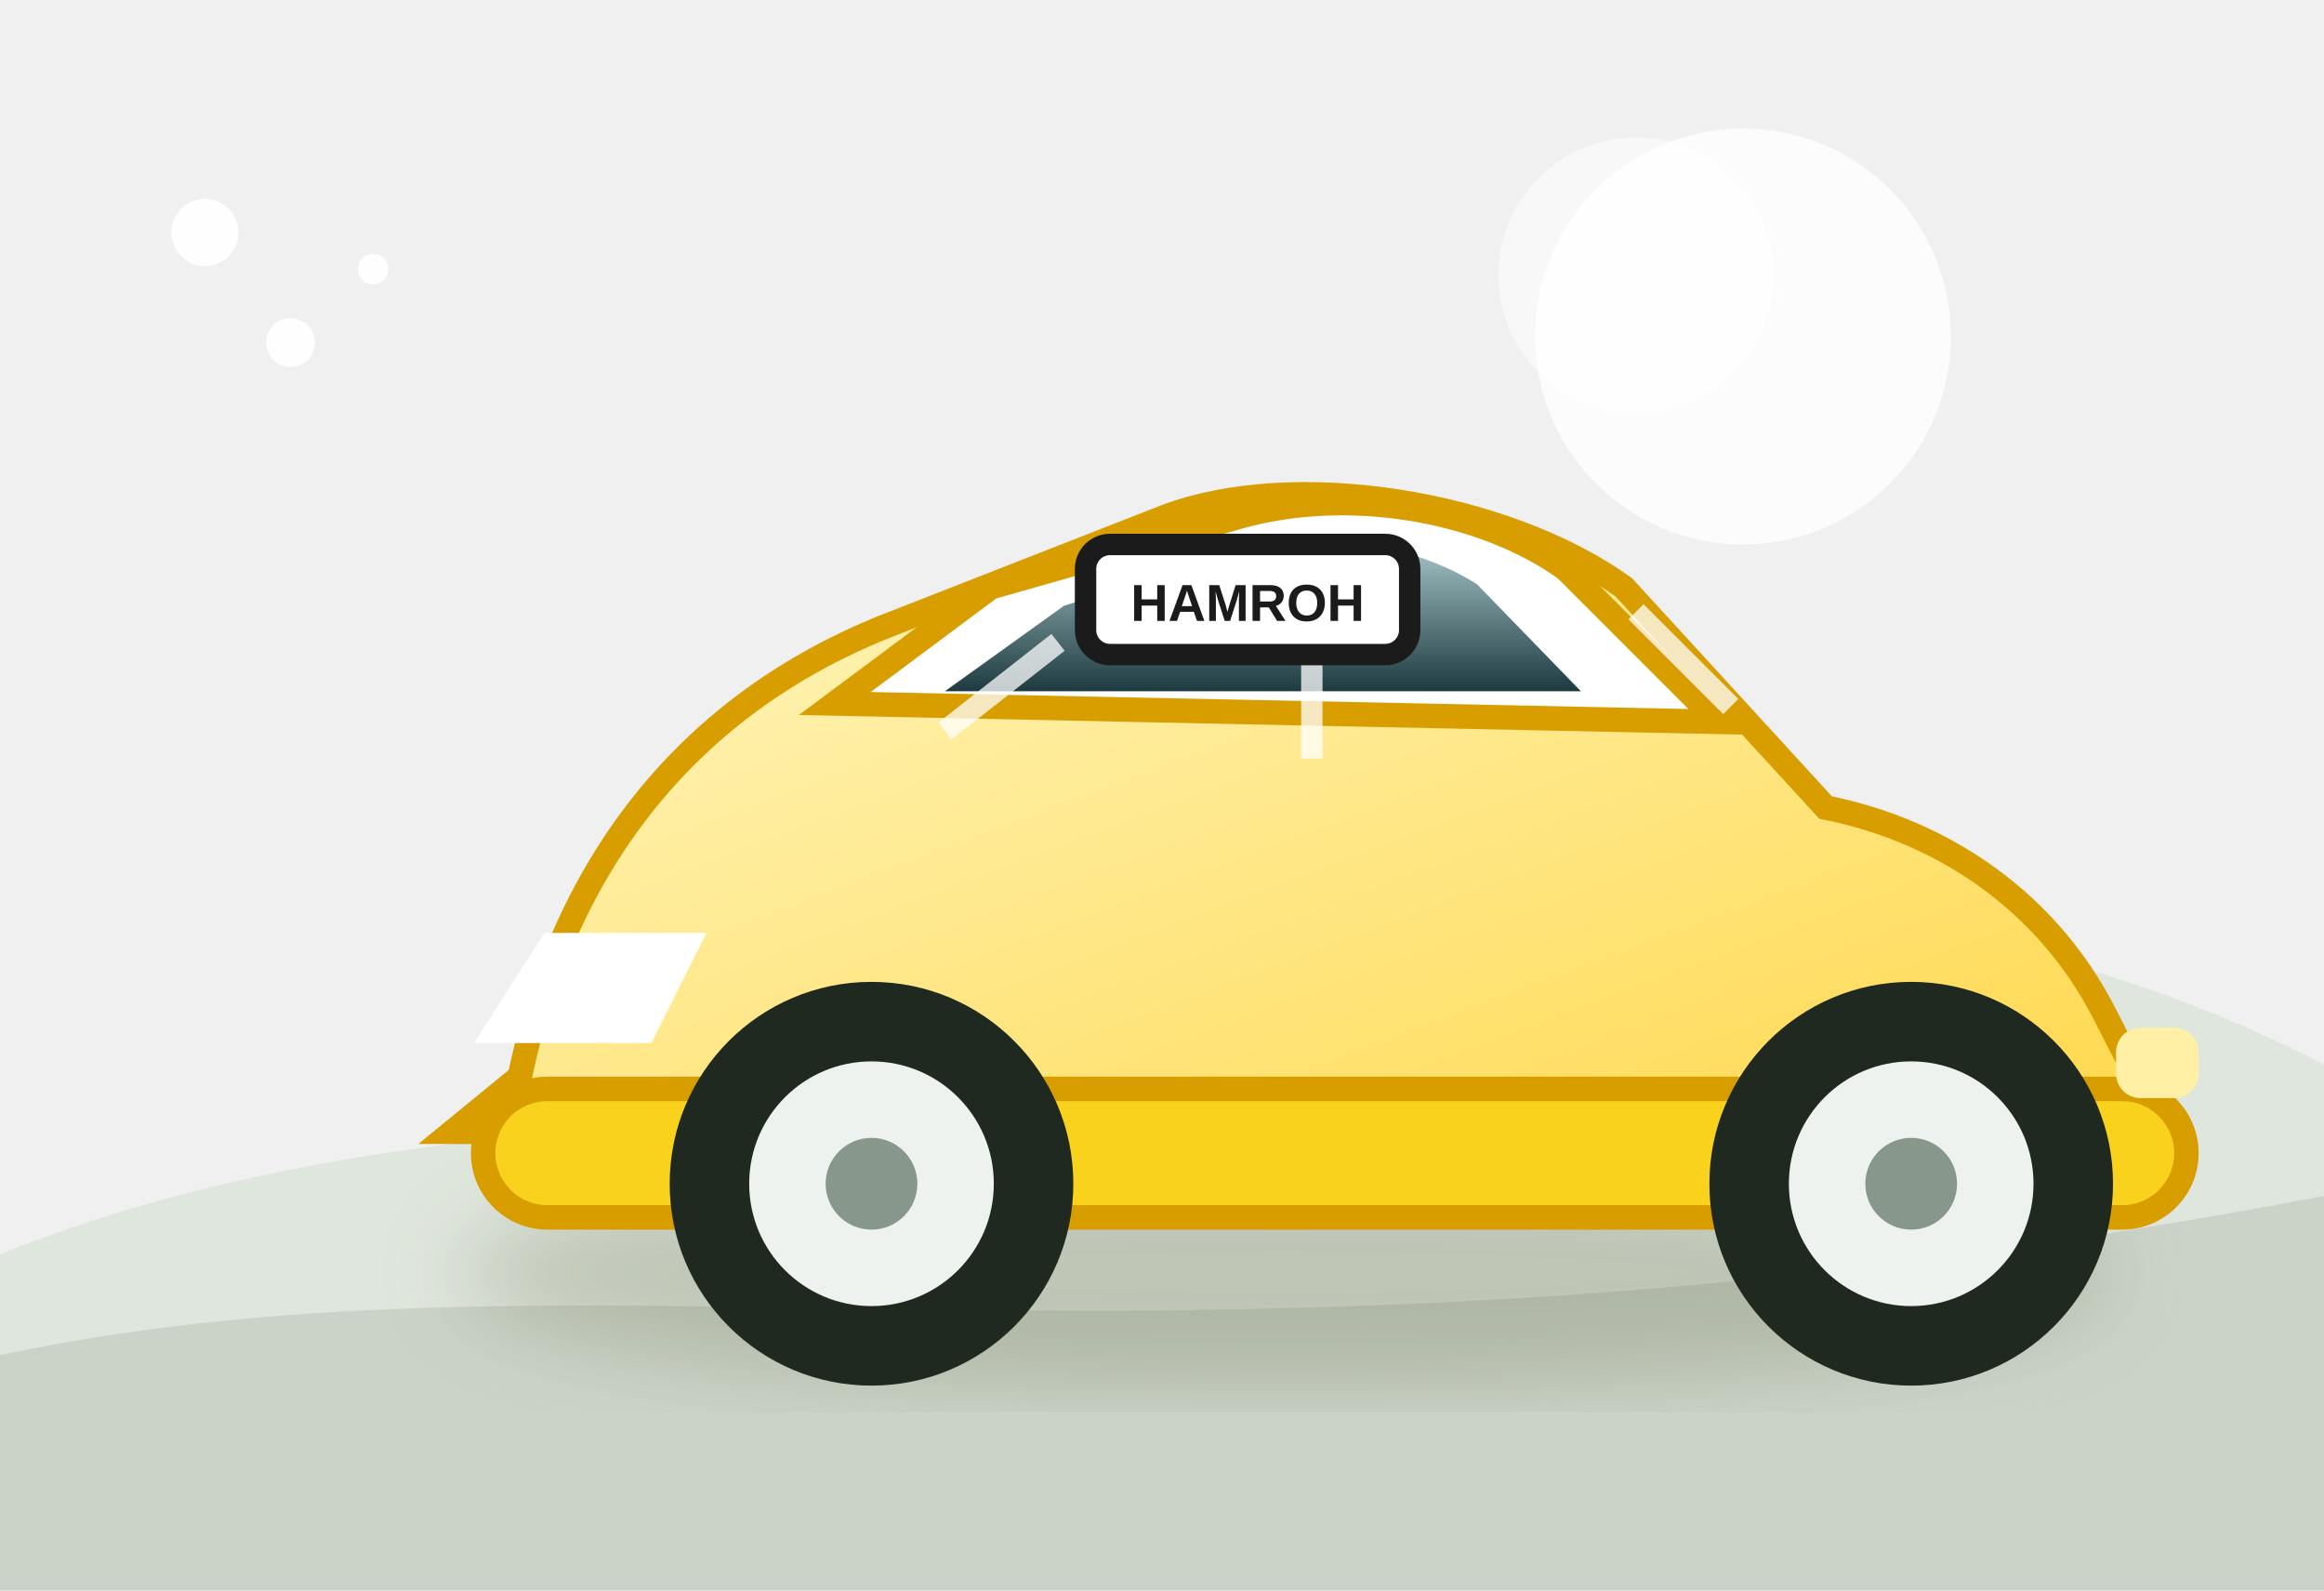
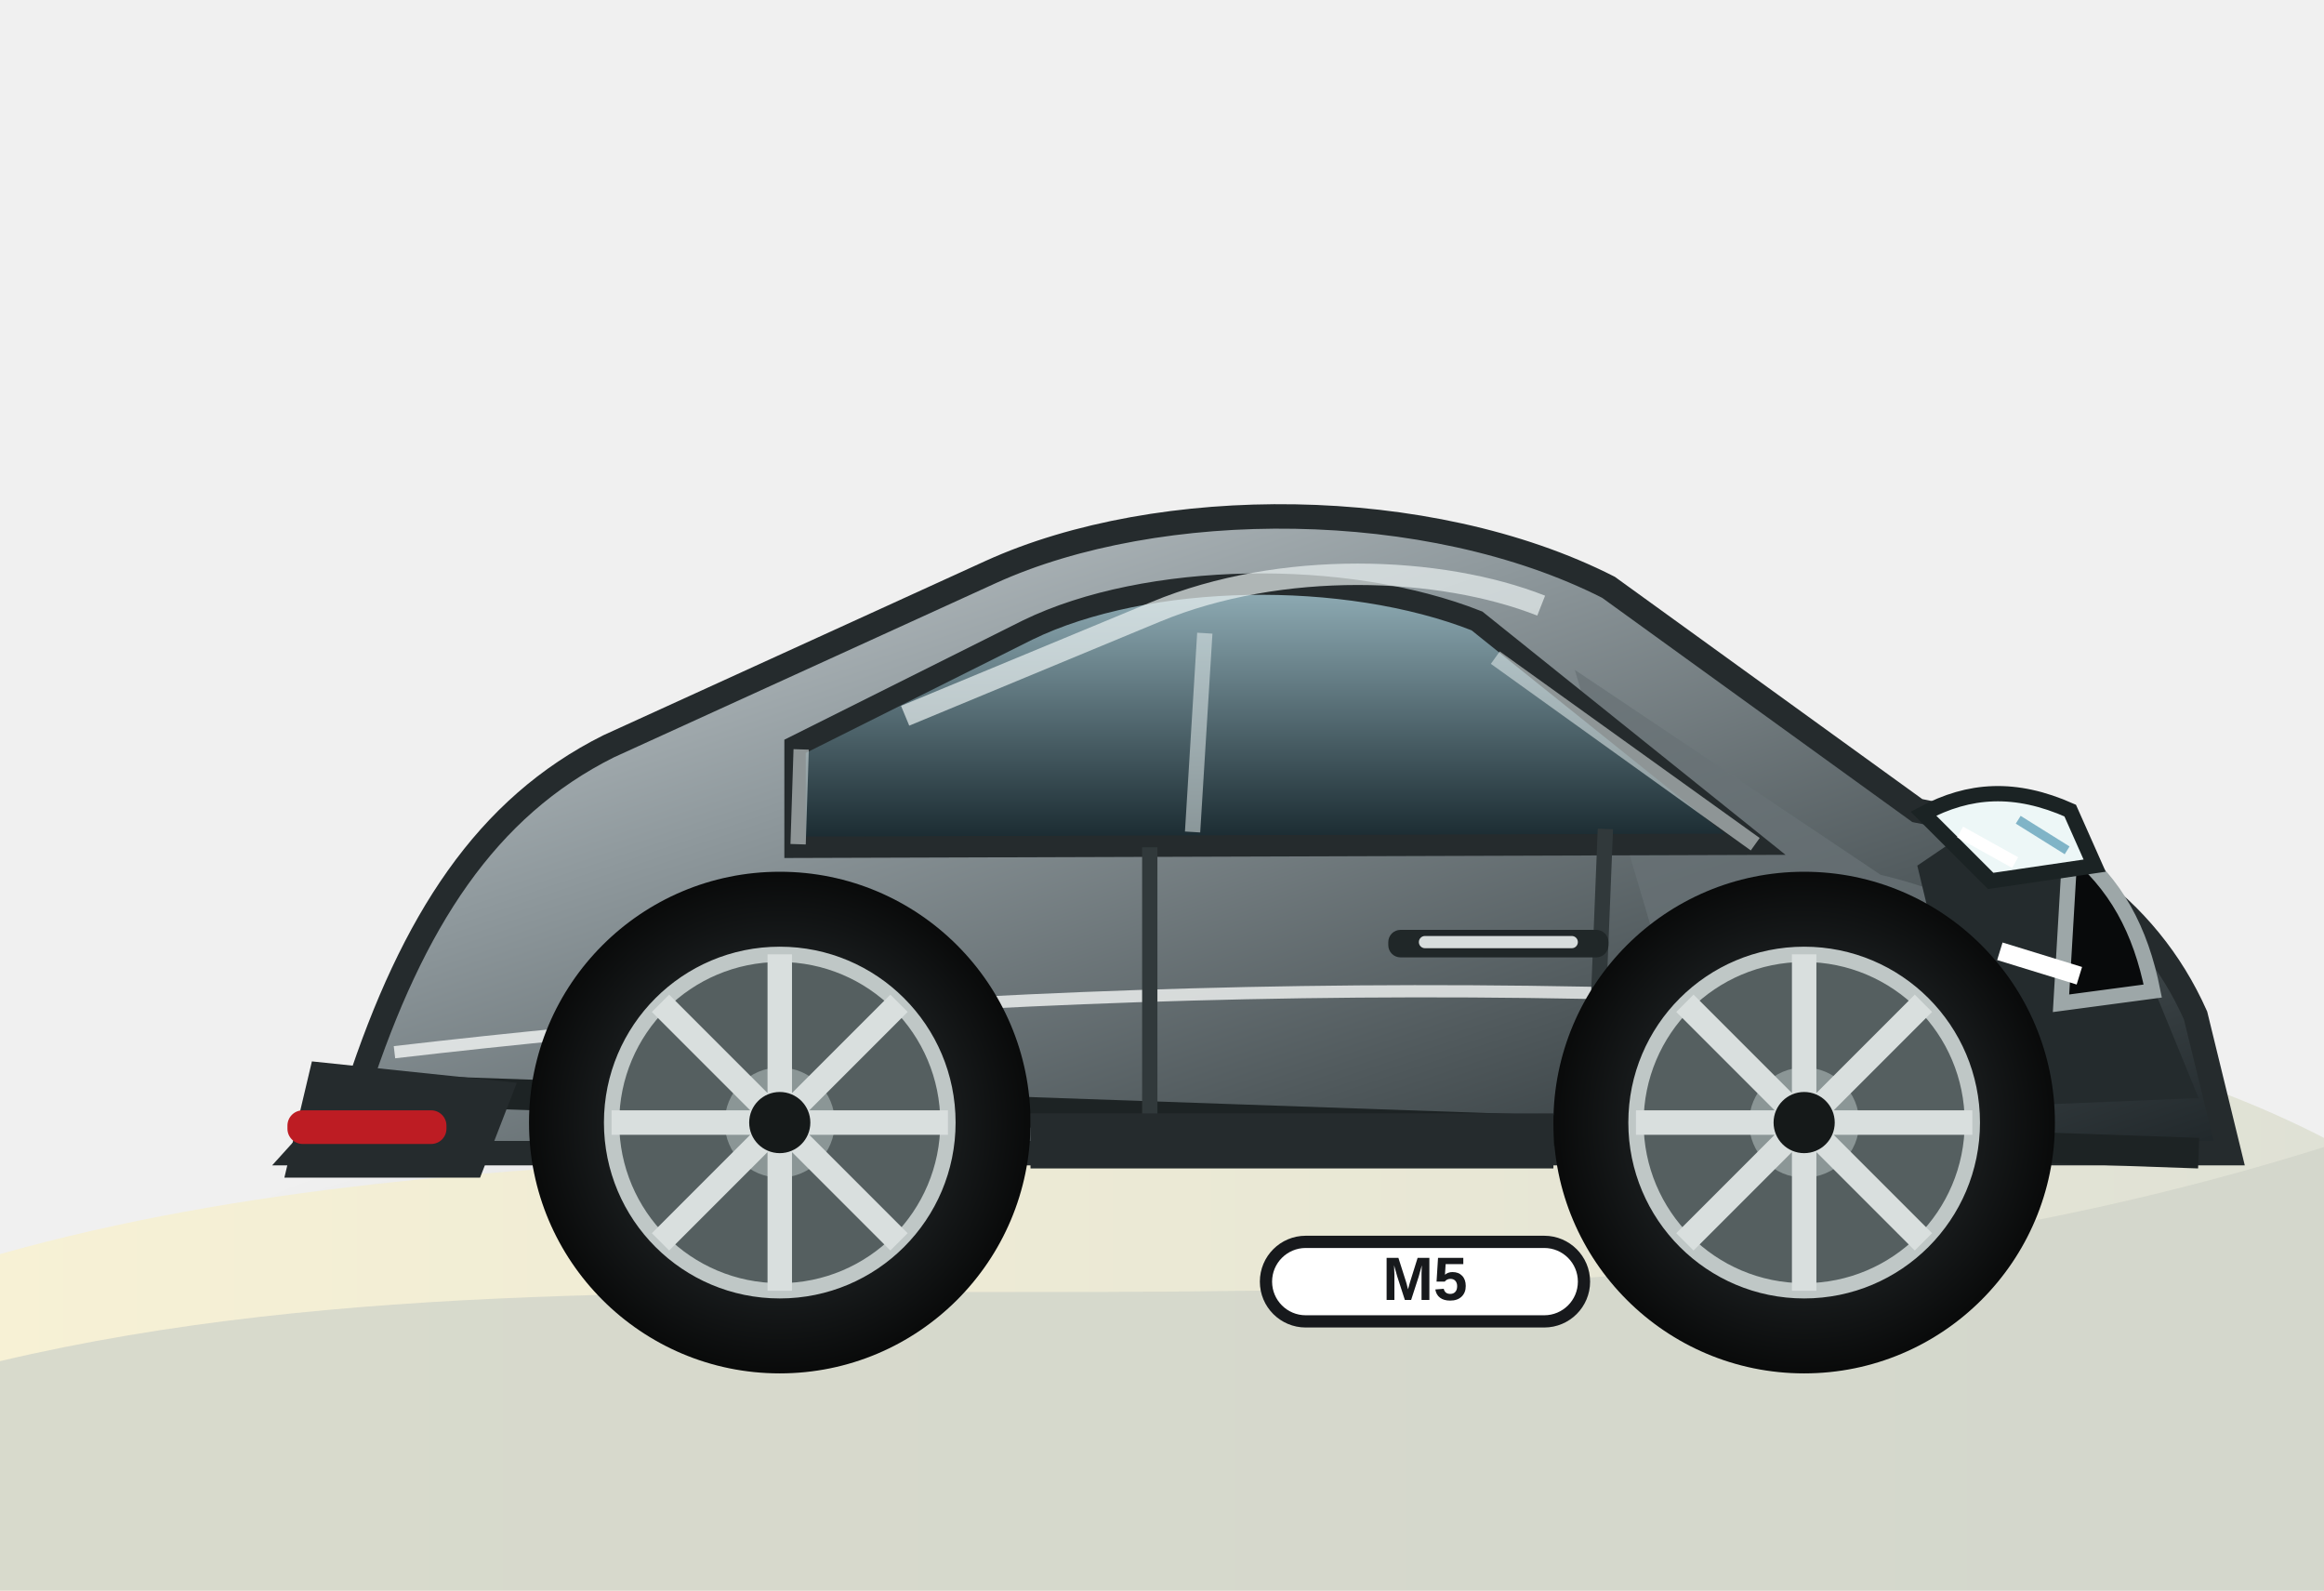
- <svg xmlns="http://www.w3.org/2000/svg" viewBox="0 0 760 520" role="img" aria-label="Zamonaviy sariq taksi">
+ <svg xmlns="http://www.w3.org/2000/svg" viewBox="0 0 760 520" role="img" aria-label="Zamonaviy BMW M5 sport avtomobili">
  <defs>
-     <linearGradient id="sky" x1="0" y1="0" x2="1" y2="1">
-       <stop stop-color="#fff8c7" />
-       <stop offset="1" stop-color="#ffd84d" />
+     <linearGradient id="paint" x1="0" y1="0" x2="1" y2="1">
+       <stop stop-color="#cfd5d8" />
+       <stop offset=".35" stop-color="#8f999d" />
+       <stop offset=".72" stop-color="#4f585b" />
+       <stop offset="1" stop-color="#20272a" />
    </linearGradient>
-     <linearGradient id="glass" x1="0" y1="0" x2="0" y2="1">
-       <stop stop-color="#a9c8ca" />
-       <stop offset="1" stop-color="#1d3a40" />
+     <linearGradient id="window" x1="0" y1="0" x2="0" y2="1">
+       <stop stop-color="#91aeb7" />
+       <stop offset="1" stop-color="#17272d" />
    </linearGradient>
+     <linearGradient id="road" x1="0" y1="0" x2="1" y2="0">
+       <stop stop-color="#f7f1d5" />
+       <stop offset="1" stop-color="#dfe1d5" />
+     </linearGradient>
+     <radialGradient id="wheel">
+       <stop stop-color="#9aa7a7" />
+       <stop offset=".18" stop-color="#3e484a" />
+       <stop offset=".7" stop-color="#171a1b" />
+       <stop offset="1" stop-color="#090a0a" />
+     </radialGradient>
    <filter id="shadow">
-       <feGaussianBlur stdDeviation="14" />
+       <feGaussianBlur stdDeviation="13" />
    </filter>
  </defs>
-   <circle cx="570" cy="110" r="68" fill="#fff" opacity=".78" />
-   <circle cx="535" cy="90" r="45" fill="#fff" opacity=".55" />
-   <path d="M0 410C150 350 300 380 430 330c130-50 240-28 330 18v172H0z" fill="#dfe6dd" />
-   <path d="M0 443c200-42 380 20 760-52v129H0z" fill="#cbd3c8" />
-   <ellipse cx="420" cy="416" rx="270" ry="38" fill="#4d552f" opacity=".22" filter="url(#shadow)" />
-   <g transform="translate(15 50)">
-     <path d="M155 302c15-72 57-122 119-147l92-36c42-16 111-5 150 23l66 72c40 8 73 32 91 67l20 39H133z" fill="url(#sky)" stroke="#d89e00" stroke-width="8" />
-     <path d="M258 180l51-38 81-23c35-10 79-3 107 17l50 50z" fill="#fff" stroke="#d89e00" stroke-width="8" />
-     <path d="M294 176l39-28 55-17c26-8 58-4 80 10l34 35z" fill="url(#glass)" />
-     <path d="M414 141v57M331 160l-37 29M520 150l31 31" stroke="#fff" stroke-width="7" opacity=".75" />
-     <rect x="143" y="306" width="557" height="42" rx="21" fill="#f8d21c" stroke="#d89e00" stroke-width="8" />
-     <rect x="340" y="128" width="106" height="36" rx="8" fill="#fff" stroke="#1b1b1b" stroke-width="7" />
-     <text x="393" y="153" text-anchor="middle" font-family="Arial,sans-serif" font-size="17" font-weight="800" fill="#1b1b1b">HAMROH</text>
-     <circle cx="270" cy="337" r="66" fill="#20291f" />
-     <circle cx="270" cy="337" r="40" fill="#edf2ee" />
-     <circle cx="270" cy="337" r="15" fill="#87978c" />
-     <circle cx="610" cy="337" r="66" fill="#20291f" />
-     <circle cx="610" cy="337" r="40" fill="#edf2ee" />
-     <circle cx="610" cy="337" r="15" fill="#87978c" />
-     <path d="M140 291h58l18-36h-53z" fill="#fff" />
-     <rect x="677" y="286" width="27" height="23" rx="8" fill="#fff0a6" />
+   <ellipse cx="395" cy="425" rx="305" ry="38" fill="#242a28" opacity=".22" filter="url(#shadow)" />
+   <path d="M0 410C160 365 330 390 480 350c104-28 202-18 280 22v148H0z" fill="url(#road)" />
+   <path d="M0 445c220-52 490 15 760-70v145H0z" fill="#d1d4c9" opacity=".8" />
+   <g transform="translate(5 38)">
+     <path d="M112 318c18-55 42-92 82-112l125-57c55-25 143-25 202 5l101 73c42 8 75 31 91 67l11 45H93z" fill="url(#paint)" stroke="#252b2d" stroke-width="8" />
+     <path d="M510 181l100 67c34 8 58 25 74 53l-142-12z" fill="#687276" opacity=".75" />
+     <path d="M124 306c155-18 351-29 567-10" fill="none" stroke="#f4f6f5" stroke-width="4" opacity=".8" />
+     <path d="M112 318l602 21" fill="none" stroke="#1d2324" stroke-width="10" />
+     <path d="M255 206l76-38c39-19 104-20 147-3l91 73-314 1z" fill="url(#window)" stroke="#252b2d" stroke-width="7" />
+     <path d="M389 169l-4 65M257 207l-1 31M569 238l-85-61" fill="none" stroke="#e4ecec" stroke-width="5" opacity=".55" />
+     <path d="M291 196l82-34c41-17 93-15 126-2" fill="none" stroke="#eaf1f1" stroke-width="7" opacity=".7" />
+     <path d="M650 226l39 34 25 61-73 3-19-79z" fill="#242b2d" />
+     <path d="M672 239c15 12 23 27 27 47l-30 4z" fill="#080a0b" stroke="#9da7a8" stroke-width="5" />
+     <path d="M649 273l26 8" stroke="#fff" stroke-width="6" />
+     <path d="M672 227c-18-8-33-7-48 1l22 22 34-5z" fill="#edf7f7" stroke="#1b2324" stroke-width="5" />
+     <path d="M636 234l18 10" stroke="#fff" stroke-width="4" />
+     <path d="M655 230l16 10" stroke="#80b4c7" stroke-width="3" />
+     <path d="M371 239v92M520 233l-4 99" fill="none" stroke="#31393b" stroke-width="5" />
+     <rect x="449" y="266" width="72" height="9" rx="4" fill="#202728" />
+     <rect x="459" y="268" width="52" height="4" rx="2" fill="#d7dddc" />
+     <path d="M97 309l67 7-12 31H88z" fill="#252b2d" />
+     <rect x="89" y="325" width="52" height="11" rx="5" fill="#bd1c23" />
+     <g>
+       <circle cx="250" cy="329" r="82" fill="url(#wheel)" />
+       <circle cx="250" cy="329" r="55" fill="#555f60" stroke="#bfc7c6" stroke-width="5" />
+       <circle cx="250" cy="329" r="18" fill="#8b9696" />
+       <g stroke="#d9dfde" stroke-width="8">
+         <path d="M250 274v110M195 329h110M211 290l78 78M289 290l-78 78" />
+       </g>
+       <circle cx="250" cy="329" r="10" fill="#151919" />
+     </g>
+     <g>
+       <circle cx="585" cy="329" r="82" fill="url(#wheel)" />
+       <circle cx="585" cy="329" r="55" fill="#555f60" stroke="#bfc7c6" stroke-width="5" />
+       <circle cx="585" cy="329" r="18" fill="#8b9696" />
+       <g stroke="#d9dfde" stroke-width="8">
+         <path d="M585 274v110M530 329h110M546 290l78 78M624 290l-78 78" />
+       </g>
+       <circle cx="585" cy="329" r="10" fill="#151919" />
+     </g>
+     <path d="M332 335h171" stroke="#252b2d" stroke-width="18" />
  </g>
-   <g fill="#fff" opacity=".9">
-     <circle cx="95" cy="112" r="8" />
-     <circle cx="122" cy="88" r="5" />
-     <circle cx="67" cy="76" r="11" />
-   </g>
+   <rect x="414" y="406" width="104" height="26" rx="13" fill="#fff" stroke="#17191c" stroke-width="4" />
+   <text x="466" y="425" text-anchor="middle" font-family="Arial,sans-serif" font-size="20" font-weight="900" fill="#17191c">M5</text>
</svg>
